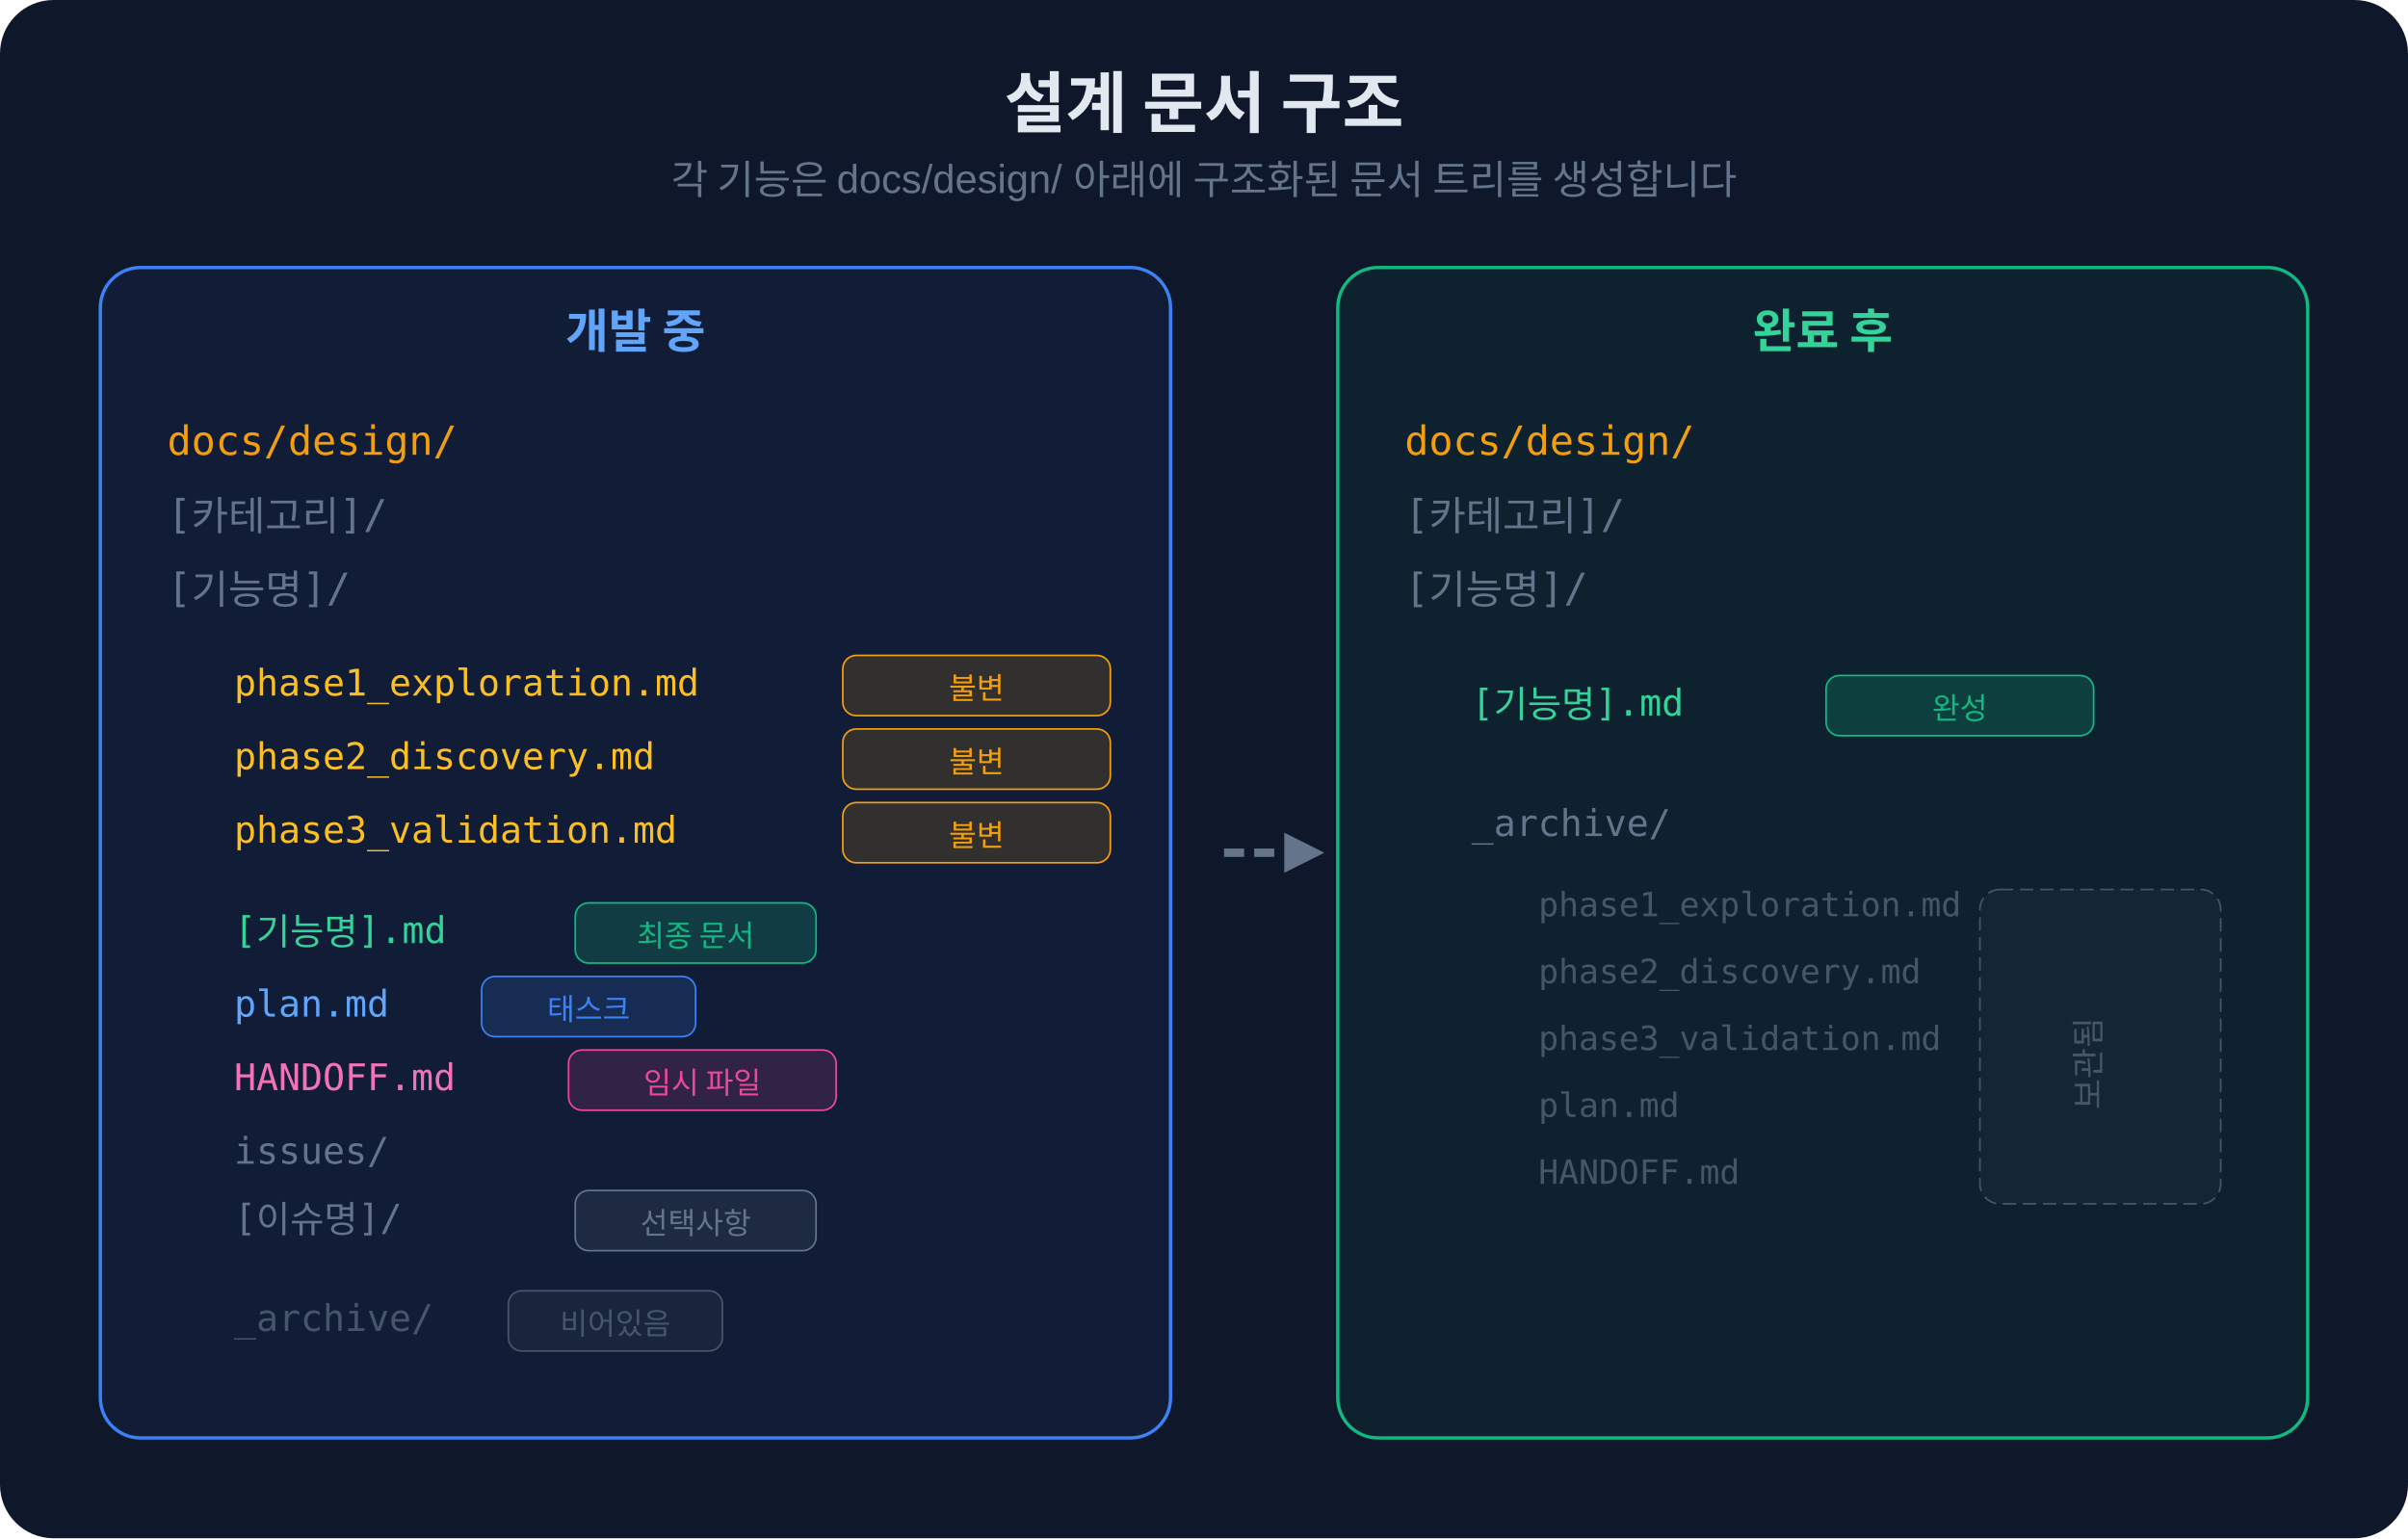
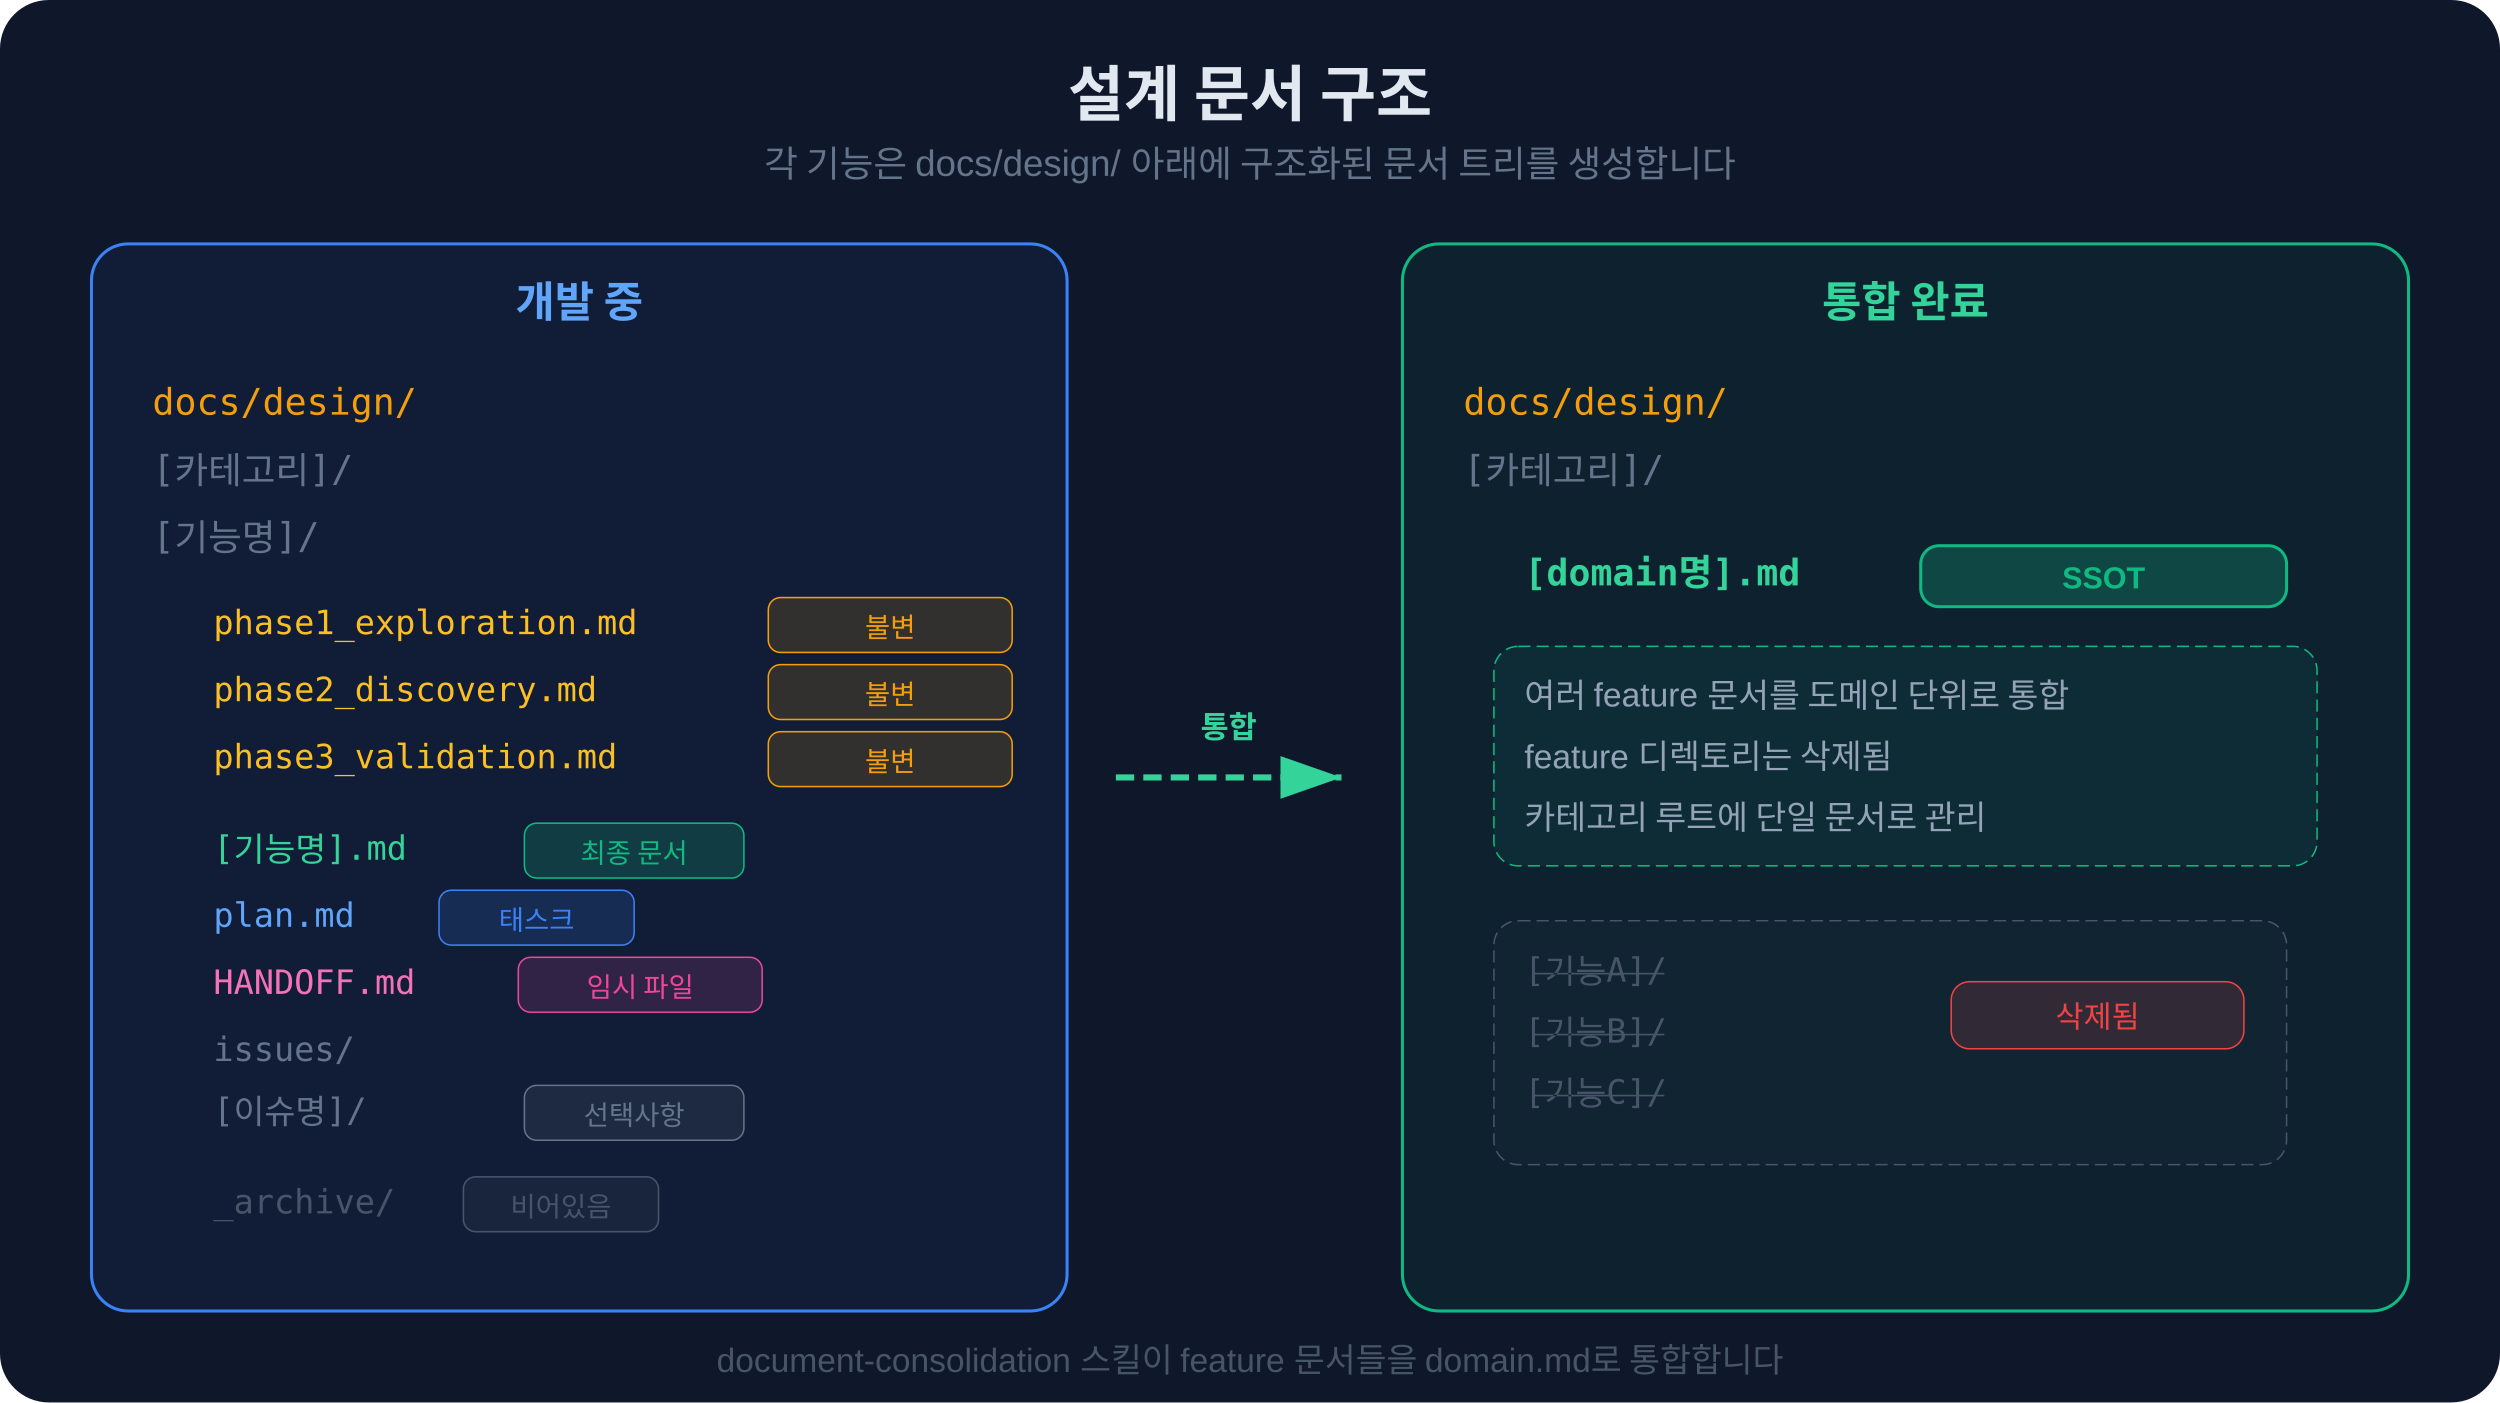
- <svg xmlns="http://www.w3.org/2000/svg" viewBox="0 0 720 460" fill="none">
+ <svg xmlns="http://www.w3.org/2000/svg" viewBox="0 0 820 460" fill="none">
  <defs>
-     <linearGradient id="bg4" x1="0" y1="0" x2="720" y2="460">
+     <linearGradient id="bg4" x1="0" y1="0" x2="820" y2="460">
      <stop offset="0%" stop-color="#0f172a" />
      <stop offset="100%" stop-color="#1e293b" />
    </linearGradient>
+     <marker id="arrowhead" markerWidth="10" markerHeight="7" refX="10" refY="3.5" orient="auto">
+       <polygon points="0 0, 10 3.5, 0 7" fill="#34d399" />
+     </marker>
  </defs>
-   <rect width="720" height="460" rx="16" fill="url(#bg4)" />
-   <text x="360" y="38" text-anchor="middle" fill="#e2e8f0" font-family="Segoe UI, Arial, sans-serif" font-size="20" font-weight="700">설계 문서 구조</text>
-   <text x="360" y="58" text-anchor="middle" fill="#64748b" font-family="Segoe UI, Arial, sans-serif" font-size="12">각 기능은 docs/design/ 아래에 구조화된 문서 트리를 생성합니다</text>
+   <rect width="820" height="460" rx="16" fill="url(#bg4)" />
+   <text x="410" y="38" text-anchor="middle" fill="#e2e8f0" font-family="Segoe UI, Arial, sans-serif" font-size="20" font-weight="700">설계 문서 구조</text>
+   <text x="410" y="58" text-anchor="middle" fill="#64748b" font-family="Segoe UI, Arial, sans-serif" font-size="12">각 기능은 docs/design/ 아래에 구조화된 문서 트리를 생성합니다</text>
  <rect x="30" y="80" width="320" height="350" rx="12" fill="rgba(59,130,246,0.06)" stroke="#3b82f6" stroke-width="1" />
  <text x="190" y="104" text-anchor="middle" fill="#60a5fa" font-family="Segoe UI, Arial, sans-serif" font-size="14" font-weight="700">개발 중</text>
  <text x="50" y="136" fill="#f59e0b" font-family="Consolas, monospace" font-size="12">docs/design/</text>
  <text x="50" y="158" fill="#64748b" font-family="Consolas, monospace" font-size="12">  [카테고리]/</text>
  <text x="50" y="180" fill="#64748b" font-family="Consolas, monospace" font-size="12">    [기능명]/</text>
  <text x="70" y="208" fill="#fbbf24" font-family="Consolas, monospace" font-size="11">phase1_exploration.md</text>
  <rect x="252" y="196" width="80" height="18" rx="4" fill="rgba(245,158,11,0.15)" stroke="#f59e0b" stroke-width="0.5" />
  <text x="292" y="209" text-anchor="middle" fill="#f59e0b" font-family="Segoe UI, Arial, sans-serif" font-size="9">불변</text>
  <text x="70" y="230" fill="#fbbf24" font-family="Consolas, monospace" font-size="11">phase2_discovery.md</text>
  <rect x="252" y="218" width="80" height="18" rx="4" fill="rgba(245,158,11,0.15)" stroke="#f59e0b" stroke-width="0.5" />
  <text x="292" y="231" text-anchor="middle" fill="#f59e0b" font-family="Segoe UI, Arial, sans-serif" font-size="9">불변</text>
  <text x="70" y="252" fill="#fbbf24" font-family="Consolas, monospace" font-size="11">phase3_validation.md</text>
  <rect x="252" y="240" width="80" height="18" rx="4" fill="rgba(245,158,11,0.15)" stroke="#f59e0b" stroke-width="0.5" />
  <text x="292" y="253" text-anchor="middle" fill="#f59e0b" font-family="Segoe UI, Arial, sans-serif" font-size="9">불변</text>
  <text x="70" y="282" fill="#34d399" font-family="Consolas, monospace" font-size="11">[기능명].md</text>
  <rect x="172" y="270" width="72" height="18" rx="4" fill="rgba(16,185,129,0.2)" stroke="#10b981" stroke-width="0.5" />
  <text x="208" y="283" text-anchor="middle" fill="#10b981" font-family="Segoe UI, Arial, sans-serif" font-size="9">최종 문서</text>
  <text x="70" y="304" fill="#60a5fa" font-family="Consolas, monospace" font-size="11">plan.md</text>
  <rect x="144" y="292" width="64" height="18" rx="4" fill="rgba(59,130,246,0.15)" stroke="#3b82f6" stroke-width="0.5" />
  <text x="176" y="305" text-anchor="middle" fill="#3b82f6" font-family="Segoe UI, Arial, sans-serif" font-size="9">태스크</text>
  <text x="70" y="326" fill="#f472b6" font-family="Consolas, monospace" font-size="11">HANDOFF.md</text>
  <rect x="170" y="314" width="80" height="18" rx="4" fill="rgba(236,72,153,0.15)" stroke="#ec4899" stroke-width="0.5" />
  <text x="210" y="327" text-anchor="middle" fill="#ec4899" font-family="Segoe UI, Arial, sans-serif" font-size="9">임시 파일</text>
  <text x="70" y="348" fill="#64748b" font-family="Consolas, monospace" font-size="11">issues/</text>
  <text x="70" y="368" fill="#64748b" font-family="Consolas, monospace" font-size="11">  [이슈명]/</text>
  <rect x="172" y="356" width="72" height="18" rx="4" fill="rgba(100,116,139,0.15)" stroke="#64748b" stroke-width="0.5" />
  <text x="208" y="369" text-anchor="middle" fill="#64748b" font-family="Segoe UI, Arial, sans-serif" font-size="9">선택사항</text>
  <text x="70" y="398" fill="#475569" font-family="Consolas, monospace" font-size="11">_archive/</text>
  <rect x="152" y="386" width="64" height="18" rx="4" fill="rgba(71,85,105,0.15)" stroke="#475569" stroke-width="0.5" />
  <text x="184" y="399" text-anchor="middle" fill="#475569" font-family="Segoe UI, Arial, sans-serif" font-size="9">비어있음</text>
-   <line x1="366" y1="255" x2="384" y2="255" stroke="#64748b" stroke-width="2.5" stroke-dasharray="6 3" />
-   <polygon points="384,249 396,255 384,261" fill="#64748b" />
-   <rect x="400" y="80" width="290" height="350" rx="12" fill="rgba(16,185,129,0.06)" stroke="#10b981" stroke-width="1" />
-   <text x="545" y="104" text-anchor="middle" fill="#34d399" font-family="Segoe UI, Arial, sans-serif" font-size="14" font-weight="700">완료 후</text>
-   <text x="420" y="136" fill="#f59e0b" font-family="Consolas, monospace" font-size="12">docs/design/</text>
-   <text x="420" y="158" fill="#64748b" font-family="Consolas, monospace" font-size="12">  [카테고리]/</text>
-   <text x="420" y="180" fill="#64748b" font-family="Consolas, monospace" font-size="12">    [기능명]/</text>
-   <text x="440" y="214" fill="#34d399" font-family="Consolas, monospace" font-size="11">[기능명].md</text>
-   <rect x="546" y="202" width="80" height="18" rx="4" fill="rgba(16,185,129,0.2)" stroke="#10b981" stroke-width="0.5" />
-   <text x="586" y="215" text-anchor="middle" fill="#10b981" font-family="Segoe UI, Arial, sans-serif" font-size="9">완성</text>
-   <text x="440" y="250" fill="#64748b" font-family="Consolas, monospace" font-size="11">_archive/</text>
-   <text x="460" y="274" fill="#475569" font-family="Consolas, monospace" font-size="10">phase1_exploration.md</text>
-   <text x="460" y="294" fill="#475569" font-family="Consolas, monospace" font-size="10">phase2_discovery.md</text>
-   <text x="460" y="314" fill="#475569" font-family="Consolas, monospace" font-size="10">phase3_validation.md</text>
-   <text x="460" y="334" fill="#475569" font-family="Consolas, monospace" font-size="10">plan.md</text>
-   <text x="460" y="354" fill="#475569" font-family="Consolas, monospace" font-size="10">HANDOFF.md</text>
-   <rect x="592" y="266" width="72" height="94" rx="6" fill="rgba(71,85,105,0.1)" stroke="#475569" stroke-width="0.5" stroke-dasharray="4 2" />
-   <text x="628" y="318" text-anchor="middle" fill="#475569" font-family="Segoe UI, Arial, sans-serif" font-size="10" transform="rotate(-90, 628, 318)">보관됨</text>
+   <line x1="366" y1="255" x2="440" y2="255" stroke="#34d399" stroke-width="2" stroke-dasharray="6 3" marker-end="url(#arrowhead)" />
+   <text x="403" y="242" text-anchor="middle" fill="#34d399" font-family="Segoe UI, Arial, sans-serif" font-size="10" font-weight="600">통합</text>
+   <rect x="460" y="80" width="330" height="350" rx="12" fill="rgba(16,185,129,0.06)" stroke="#10b981" stroke-width="1" />
+   <text x="625" y="104" text-anchor="middle" fill="#34d399" font-family="Segoe UI, Arial, sans-serif" font-size="14" font-weight="700">통합 완료</text>
+   <text x="480" y="136" fill="#f59e0b" font-family="Consolas, monospace" font-size="12">docs/design/</text>
+   <text x="480" y="158" fill="#64748b" font-family="Consolas, monospace" font-size="12">  [카테고리]/</text>
+   <text x="500" y="192" fill="#34d399" font-family="Consolas, monospace" font-size="12" font-weight="700">[domain명].md</text>
+   <rect x="630" y="179" width="120" height="20" rx="6" fill="rgba(16,185,129,0.25)" stroke="#10b981" stroke-width="1" />
+   <text x="690" y="193" text-anchor="middle" fill="#10b981" font-family="Segoe UI, Arial, sans-serif" font-size="10" font-weight="700">SSOT</text>
+   <rect x="490" y="212" width="270" height="72" rx="8" fill="rgba(16,185,129,0.08)" stroke="#10b981" stroke-width="0.5" stroke-dasharray="4 2" />
+   <text x="500" y="232" fill="#94a3b8" font-family="Segoe UI, Arial, sans-serif" font-size="11">여러 feature 문서를 도메인 단위로 통합</text>
+   <text x="500" y="252" fill="#94a3b8" font-family="Segoe UI, Arial, sans-serif" font-size="11">feature 디렉토리는 삭제됨</text>
+   <text x="500" y="272" fill="#94a3b8" font-family="Segoe UI, Arial, sans-serif" font-size="11">카테고리 루트에 단일 문서로 관리</text>
+   <rect x="490" y="302" width="260" height="80" rx="8" fill="rgba(71,85,105,0.06)" stroke="#475569" stroke-width="0.5" stroke-dasharray="4 2" />
+   <text x="500" y="322" fill="#475569" font-family="Consolas, monospace" font-size="11" text-decoration="line-through">[기능A]/</text>
+   <text x="500" y="342" fill="#475569" font-family="Consolas, monospace" font-size="11" text-decoration="line-through">[기능B]/</text>
+   <text x="500" y="362" fill="#475569" font-family="Consolas, monospace" font-size="11" text-decoration="line-through">[기능C]/</text>
+   <rect x="640" y="322" width="96" height="22" rx="6" fill="rgba(239,68,68,0.15)" stroke="#ef4444" stroke-width="0.5" />
+   <text x="688" y="337" text-anchor="middle" fill="#ef4444" font-family="Segoe UI, Arial, sans-serif" font-size="10">삭제됨</text>
+   <text x="410" y="450" text-anchor="middle" fill="#475569" font-family="Segoe UI, Arial, sans-serif" font-size="11">document-consolidation 스킬이 feature 문서들을 domain.md로 통합합니다</text>
</svg>
